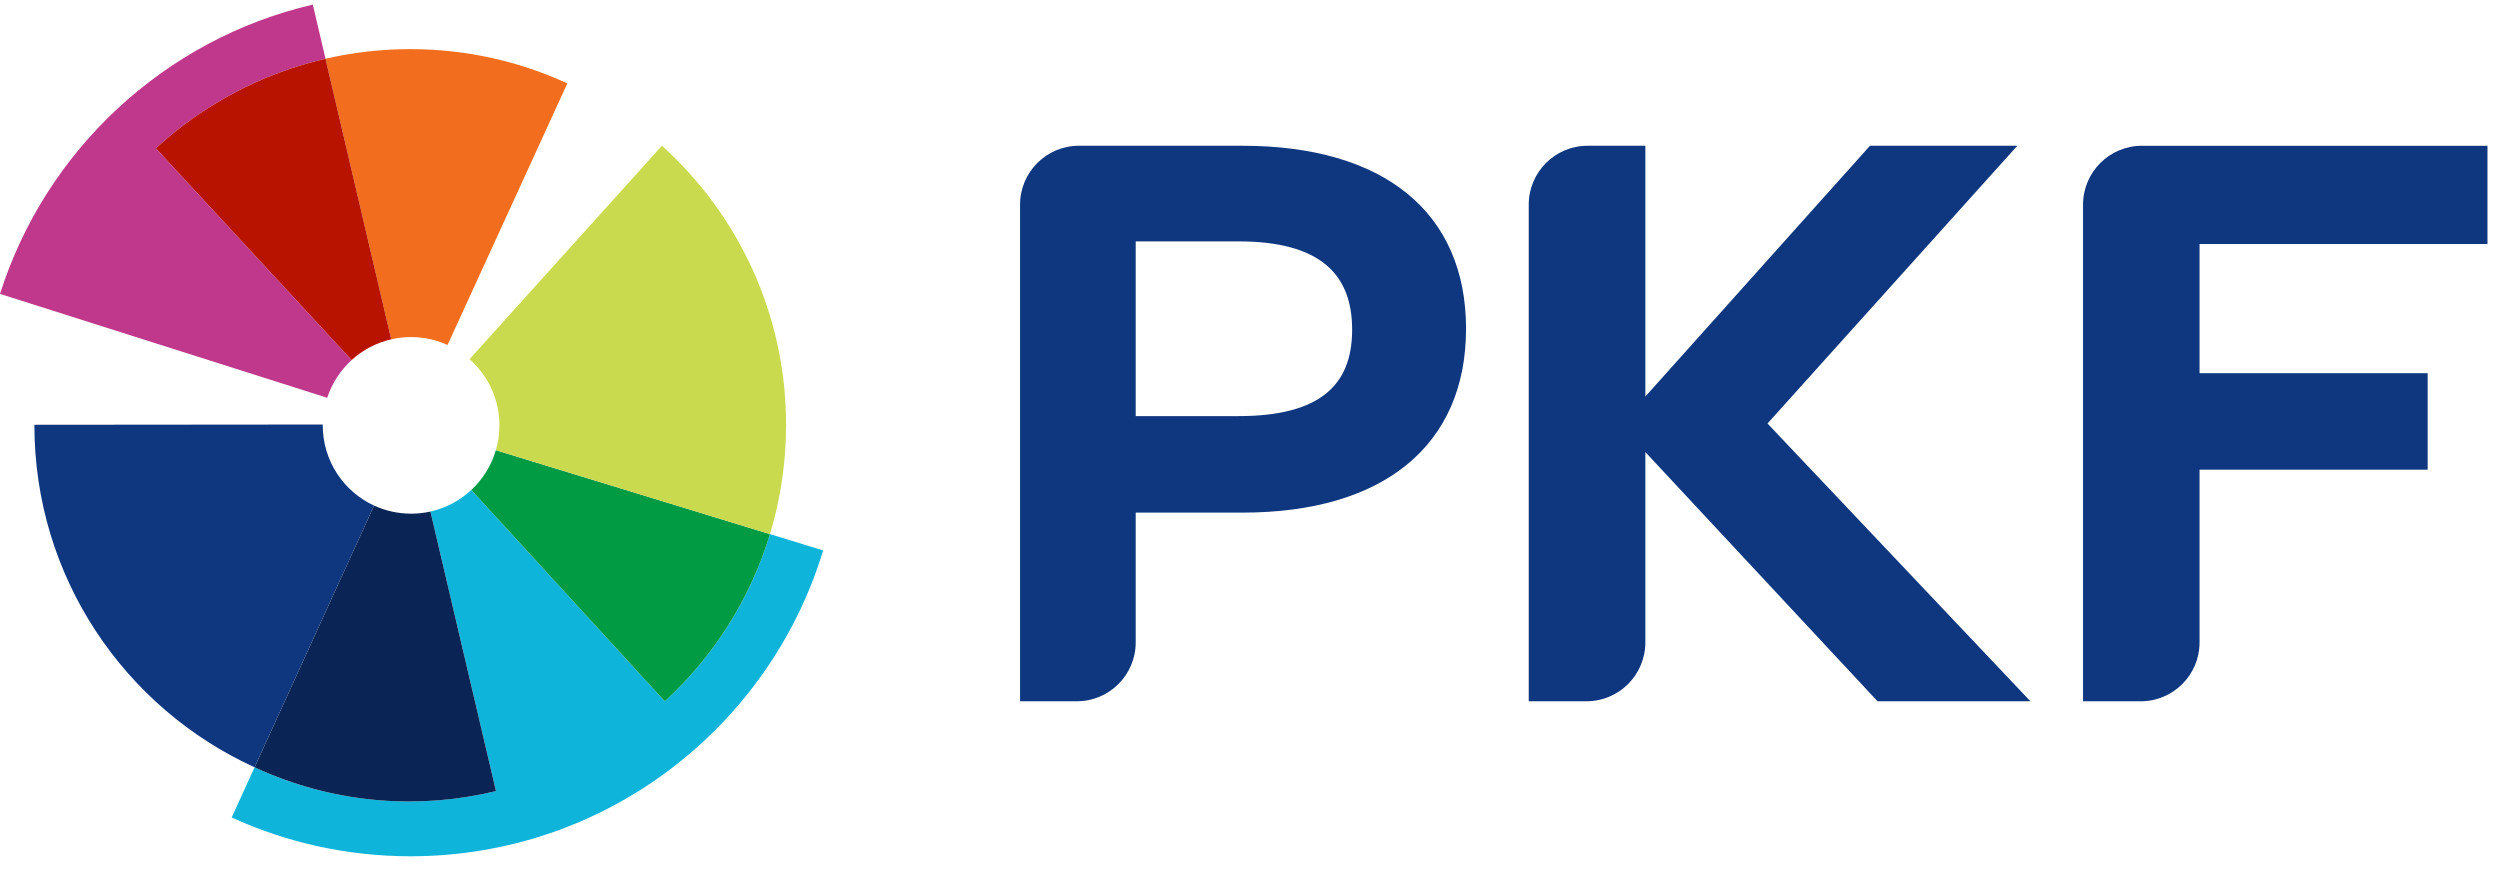
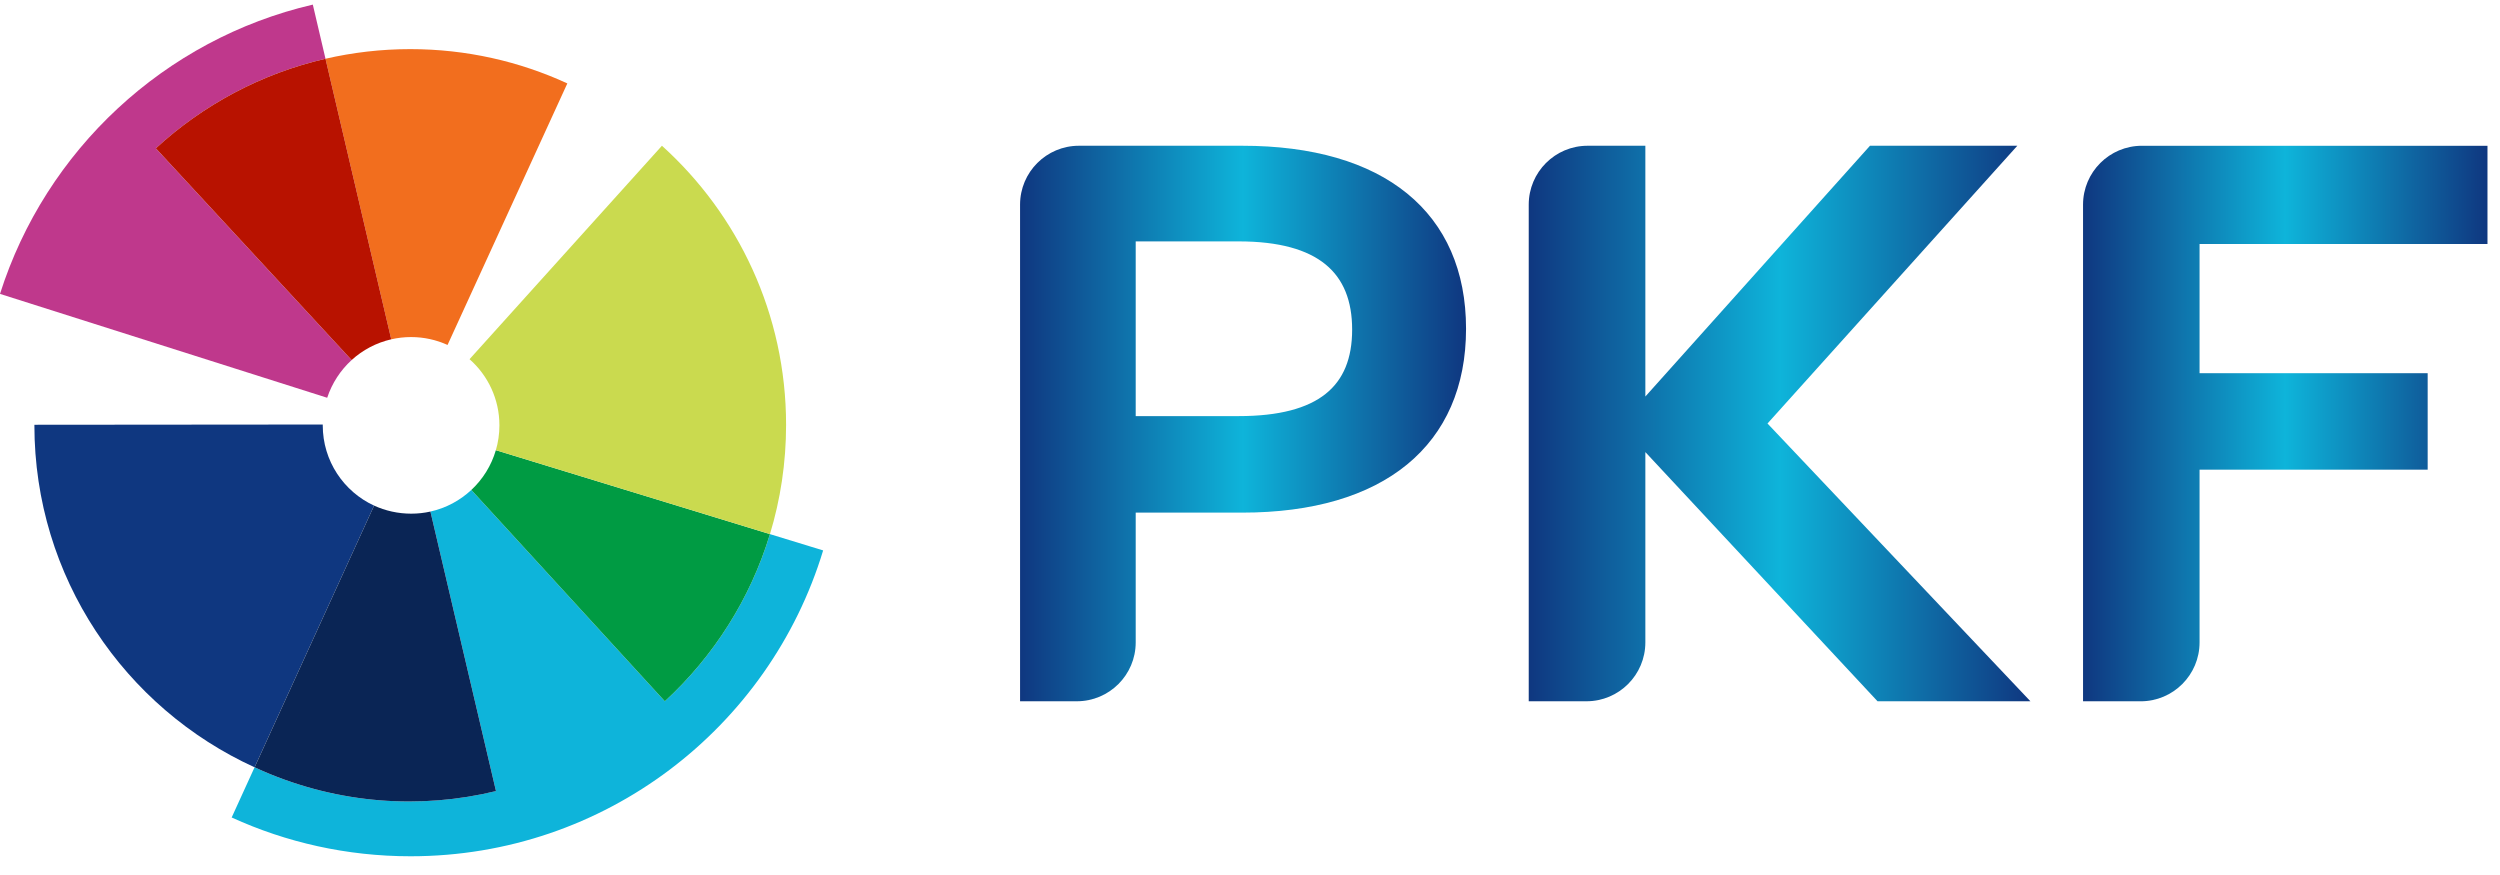
<svg xmlns="http://www.w3.org/2000/svg" width="120" height="42" viewBox="0 0 120 42" fill="none">
-   <path d="M15.706 19.09C15.937 18.392 16.347 17.767 16.878 17.283L7.48 7.121C9.739 5.043 12.529 3.534 15.624 2.82L15.015 0.221C7.896 1.878 2.189 7.209 0 14.107L15.705 19.093C15.705 19.092 15.706 19.091 15.706 19.09Z" fill="#BF388C" />
-   <path d="M19.694 2.358C18.294 2.358 16.931 2.519 15.623 2.82L18.778 16.287C19.085 16.217 19.404 16.179 19.731 16.179C20.356 16.179 20.948 16.315 21.482 16.558L27.232 4.004C24.938 2.948 22.385 2.358 19.694 2.358Z" fill="#F26E1E" />
-   <path d="M15.492 20.419C15.492 20.405 15.493 20.391 15.493 20.377L1.652 20.389C1.652 20.396 1.651 20.403 1.651 20.41C1.651 27.709 5.987 33.987 12.22 36.83L17.956 24.269C16.502 23.598 15.492 22.127 15.492 20.419Z" fill="#0F3780" />
-   <path d="M36.957 25.638C36.011 28.753 34.246 31.511 31.912 33.662L22.624 23.517C22.083 24.023 21.409 24.388 20.66 24.555L23.807 37.971C20.197 38.848 16.289 38.599 12.615 37.009C12.482 36.951 12.351 36.89 12.22 36.829L11.12 39.239C13.736 40.434 16.644 41.101 19.708 41.101C29.045 41.101 36.936 34.916 39.511 26.42L36.957 25.638Z" fill="#0EB4DA" />
-   <path d="M23.801 21.609C23.584 22.351 23.175 23.004 22.624 23.517L31.912 33.662C34.248 31.509 36.011 28.756 36.957 25.638L23.801 21.609Z" fill="#009B43" />
-   <path d="M31.773 6.996L22.538 17.241C23.417 18.017 23.972 19.153 23.972 20.418C23.972 20.832 23.912 21.231 23.802 21.609L36.958 25.638C37.461 23.979 37.732 22.219 37.732 20.395C37.732 15.078 35.432 10.298 31.773 6.996Z" fill="#CADA4F" />
-   <path d="M18.779 16.287L15.624 2.82C12.529 3.534 9.739 5.042 7.48 7.12L16.878 17.282C17.407 16.801 18.058 16.453 18.779 16.287Z" fill="#B81200" />
-   <path d="M105.579 11.713V17.912H116.528V22.545H105.579V30.834C105.579 32.396 104.313 33.662 102.752 33.662H99.986V9.824C99.986 8.263 101.252 6.997 102.813 6.997H119.399V11.713H105.579Z" fill="#0F3780" />
-   <path d="M97.46 33.661L84.84 20.328L96.832 6.996H89.759L78.977 19.033V6.996H76.206C74.645 6.996 73.379 8.261 73.379 9.823V33.661H76.15C77.711 33.661 78.977 32.395 78.977 30.834V21.7L90.122 33.661H97.46Z" fill="#0F3780" />
-   <path d="M67.541 9.286C65.697 7.784 63.01 6.996 59.625 6.996H51.79C50.229 6.996 48.963 8.261 48.963 9.823V33.661H51.687C53.248 33.661 54.514 32.395 54.514 30.834V24.606H59.625C63.011 24.606 65.698 23.807 67.542 22.294C69.391 20.777 70.37 18.561 70.37 15.78C70.37 12.999 69.391 10.793 67.541 9.286ZM59.458 11.587C61.399 11.587 62.756 11.98 63.626 12.692C64.489 13.398 64.903 14.442 64.903 15.822C64.903 17.201 64.489 18.223 63.628 18.908C62.758 19.6 61.401 19.973 59.458 19.973H54.514V11.587L59.458 11.587Z" fill="#0F3780" />
-   <path d="M20.66 24.555C20.362 24.622 20.053 24.656 19.736 24.656C19.105 24.656 18.495 24.516 17.956 24.269L12.221 36.829C12.352 36.89 12.482 36.951 12.615 37.009C16.289 38.599 20.197 38.848 23.807 37.972L20.66 24.555Z" fill="#0A2555" />
+   <defs>
+     <linearGradient id="text-gradient" x1="0%" y1="0%" x2="100%" y2="0%">
+       <stop offset="0%" stop-color="#0F3780" />
+       <stop offset="50%" stop-color="#0EB4DA" />
+       <stop offset="100%" stop-color="#0F3780" />
+       <animateTransform attributeName="gradientTransform" type="translate" from="-1 0" to="1 0" dur="3s" repeatCount="indefinite" />
+     </linearGradient>
+   </defs>
+   <style>
+     /* Emblem Rotation */
+     #pkf-emblem-group {
+       transform-origin: 19.5px 21px;
+       animation: rotate-emblem 20s linear infinite;
+     }
+     
+     @keyframes rotate-emblem {
+       0% { transform: rotate(0deg); }
+       100% { transform: rotate(360deg); }
+     }
+ 
+     /* Text Styling */
+     #pkf-text-group path {
+       fill: url(#text-gradient);
+     }
+   </style>
+   <g id="pkf-emblem-group">
+     <path d="M15.706 19.09C15.937 18.392 16.347 17.767 16.878 17.283L7.48 7.121C9.739 5.043 12.529 3.534 15.624 2.82L15.015 0.221C7.896 1.878 2.189 7.209 0 14.107L15.705 19.093C15.705 19.092 15.706 19.091 15.706 19.09Z" fill="#BF388C" />
+     <path d="M19.694 2.358C18.294 2.358 16.931 2.519 15.623 2.82L18.778 16.287C19.085 16.217 19.404 16.179 19.731 16.179C20.356 16.179 20.948 16.315 21.482 16.558L27.232 4.004C24.938 2.948 22.385 2.358 19.694 2.358Z" fill="#F26E1E" />
+     <path d="M15.492 20.419C15.492 20.405 15.493 20.391 15.493 20.377L1.652 20.389C1.652 20.396 1.651 20.403 1.651 20.41C1.651 27.709 5.987 33.987 12.22 36.83L17.956 24.269C16.502 23.598 15.492 22.127 15.492 20.419Z" fill="#0F3780" />
+     <path d="M36.957 25.638C36.011 28.753 34.246 31.511 31.912 33.662L22.624 23.517C22.083 24.023 21.409 24.388 20.66 24.555L23.807 37.971C20.197 38.848 16.289 38.599 12.615 37.009C12.482 36.951 12.351 36.89 12.22 36.829L11.12 39.239C13.736 40.434 16.644 41.101 19.708 41.101C29.045 41.101 36.936 34.916 39.511 26.42L36.957 25.638Z" fill="#0EB4DA" />
+     <path d="M23.801 21.609C23.584 22.351 23.175 23.004 22.624 23.517L31.912 33.662C34.248 31.509 36.011 28.756 36.957 25.638L23.801 21.609Z" fill="#009B43" />
+     <path d="M31.773 6.996L22.538 17.241C23.417 18.017 23.972 19.153 23.972 20.418C23.972 20.832 23.912 21.231 23.802 21.609L36.958 25.638C37.461 23.979 37.732 22.219 37.732 20.395C37.732 15.078 35.432 10.298 31.773 6.996Z" fill="#CADA4F" />
+     <path d="M18.779 16.287L15.624 2.82C12.529 3.534 9.739 5.042 7.48 7.12L16.878 17.282C17.407 16.801 18.058 16.453 18.779 16.287Z" fill="#B81200" />
+     <path d="M20.66 24.555C20.362 24.622 20.053 24.656 19.736 24.656C19.105 24.656 18.495 24.516 17.956 24.269L12.221 36.829C12.352 36.89 12.482 36.951 12.615 37.009C16.289 38.599 20.197 38.848 23.807 37.972L20.66 24.555Z" fill="#0A2555" />
+   </g>
+   <g id="pkf-text-group">
+     <path d="M105.579 11.713V17.912H116.528V22.545H105.579V30.834C105.579 32.396 104.313 33.662 102.752 33.662H99.986V9.824C99.986 8.263 101.252 6.997 102.813 6.997H119.399V11.713H105.579Z" />
+     <path d="M97.46 33.661L84.84 20.328L96.832 6.996H89.759L78.977 19.033V6.996H76.206C74.645 6.996 73.379 8.261 73.379 9.823V33.661H76.15C77.711 33.661 78.977 32.395 78.977 30.834V21.7L90.122 33.661H97.46Z" />
+     <path d="M67.541 9.286C65.697 7.784 63.01 6.996 59.625 6.996H51.79C50.229 6.996 48.963 8.261 48.963 9.823V33.661H51.687C53.248 33.661 54.514 32.395 54.514 30.834V24.606H59.625C63.011 24.606 65.698 23.807 67.542 22.294C69.391 20.777 70.37 18.561 70.37 15.78C70.37 12.999 69.391 10.793 67.541 9.286ZM59.458 11.587C61.399 11.587 62.756 11.98 63.626 12.692C64.489 13.398 64.903 14.442 64.903 15.822C64.903 17.201 64.489 18.223 63.628 18.908C62.758 19.6 61.401 19.973 59.458 19.973H54.514V11.587L59.458 11.587Z" />
+   </g>
</svg>
